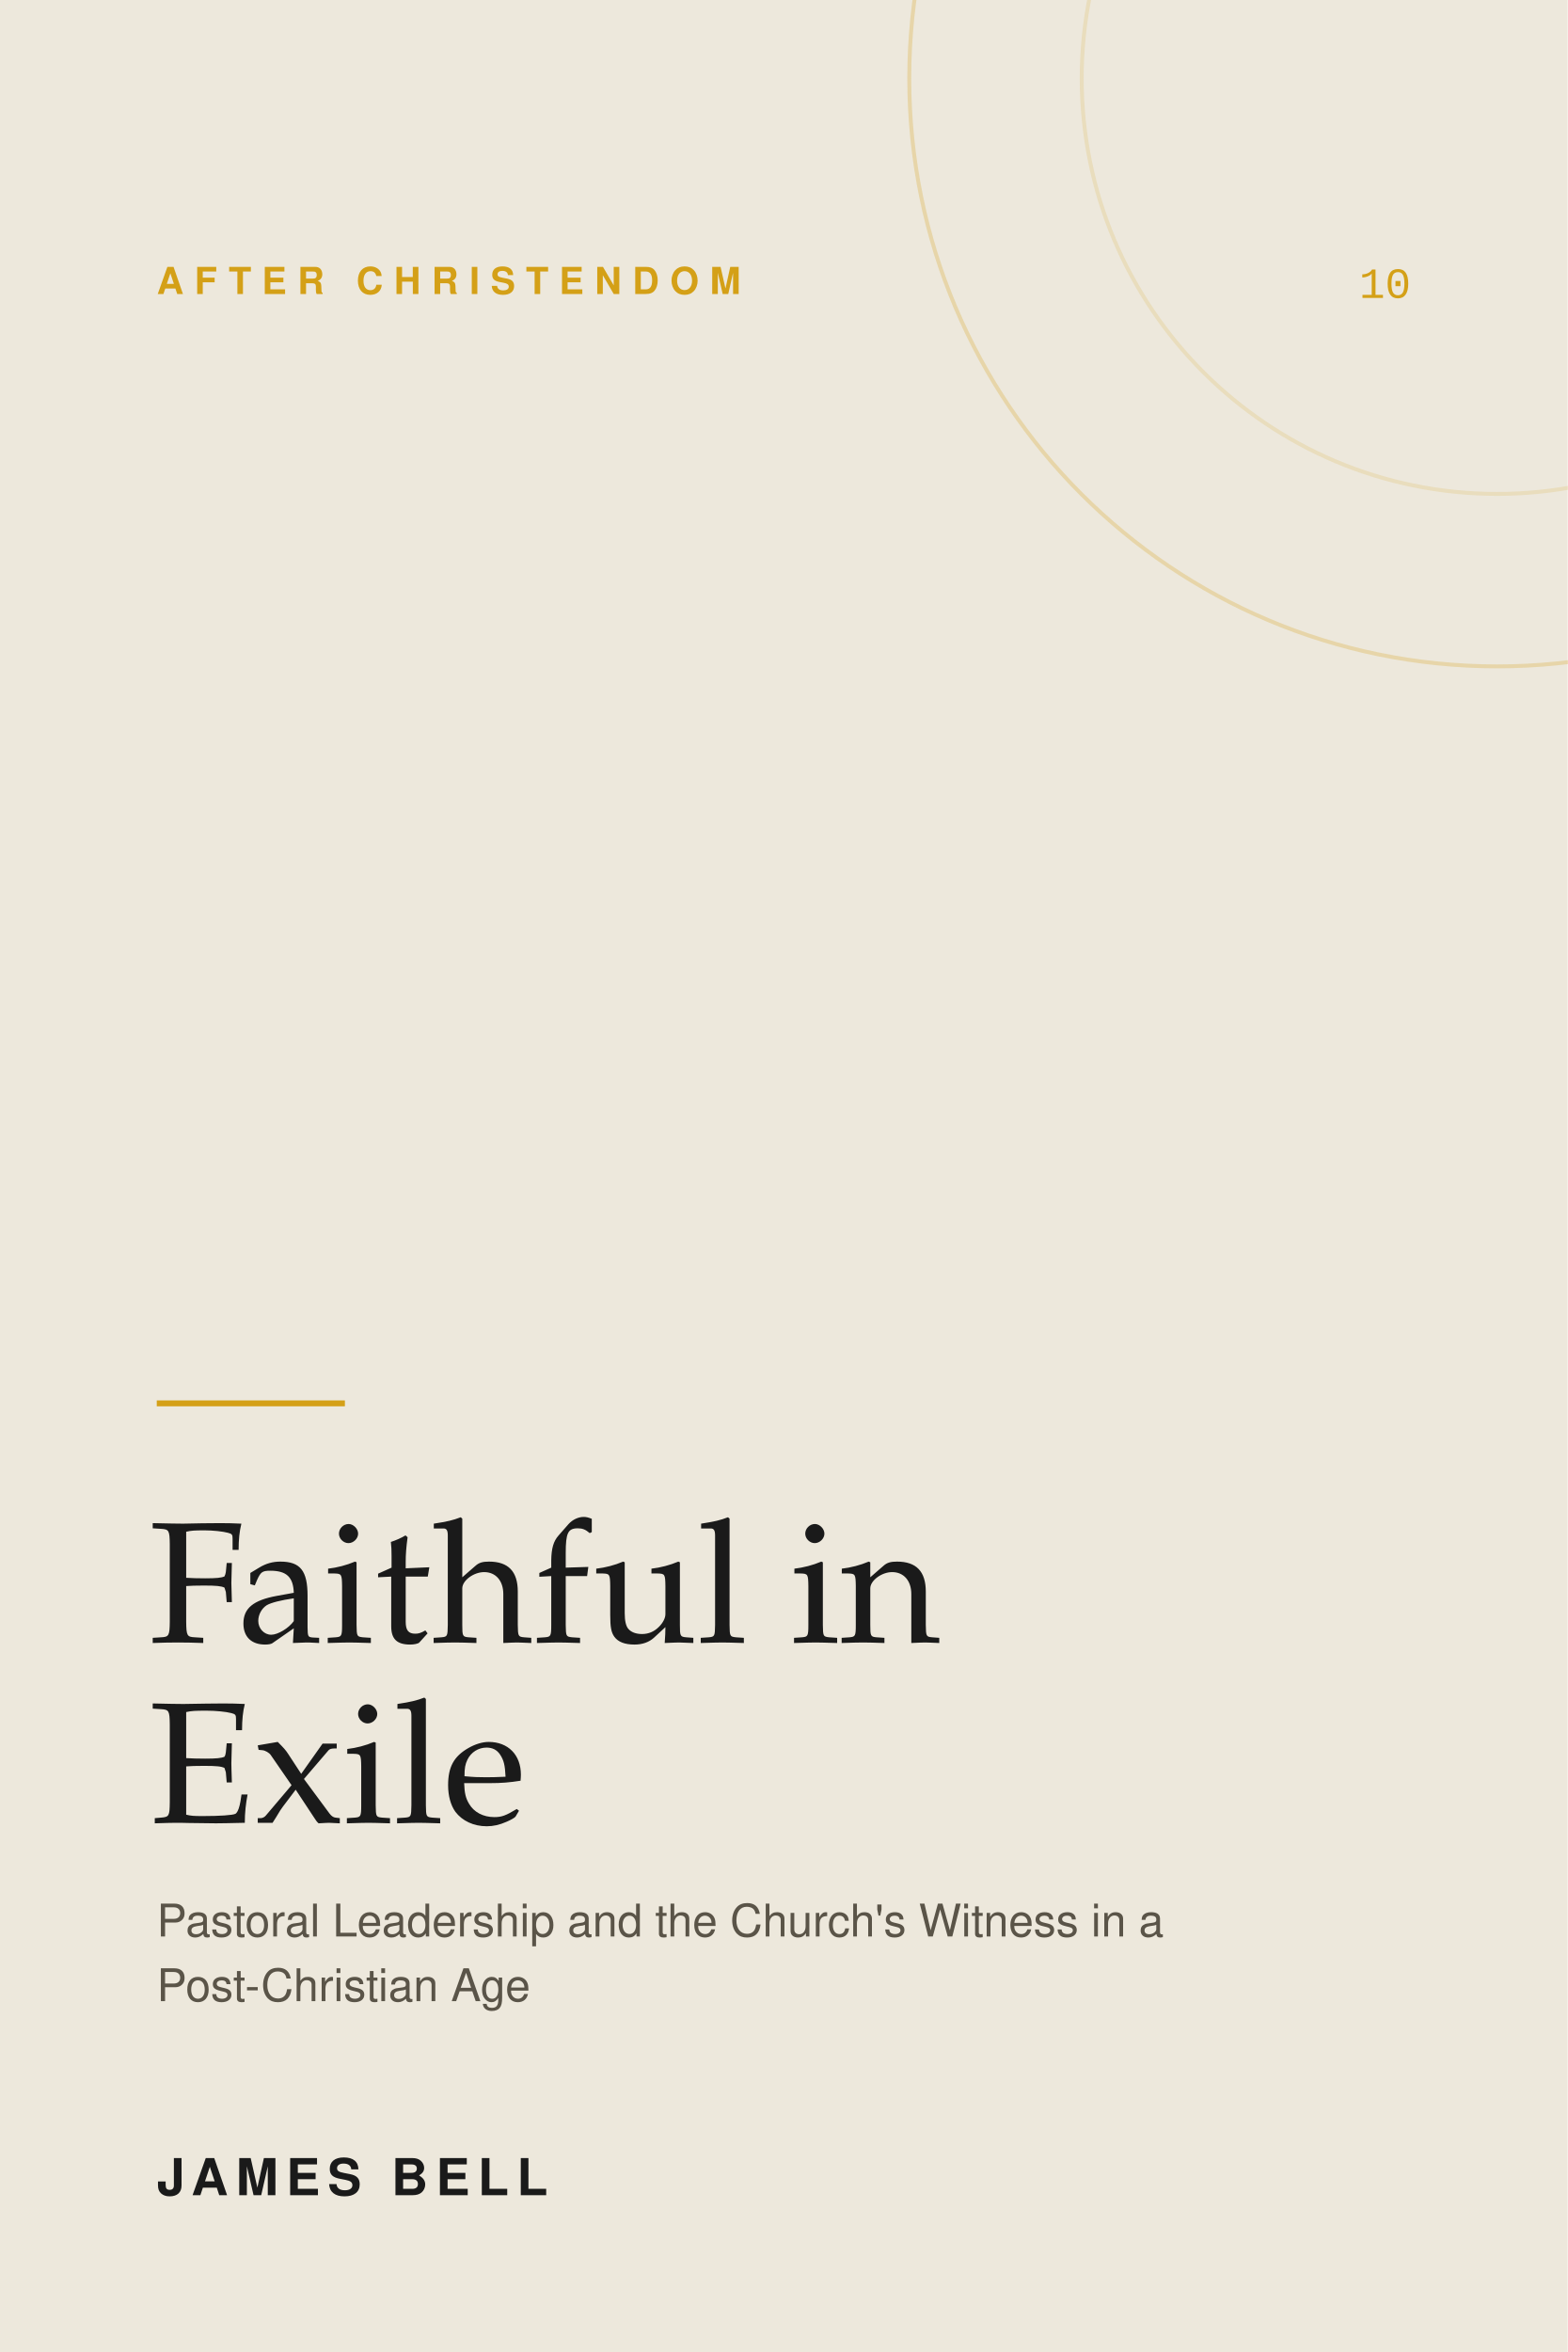
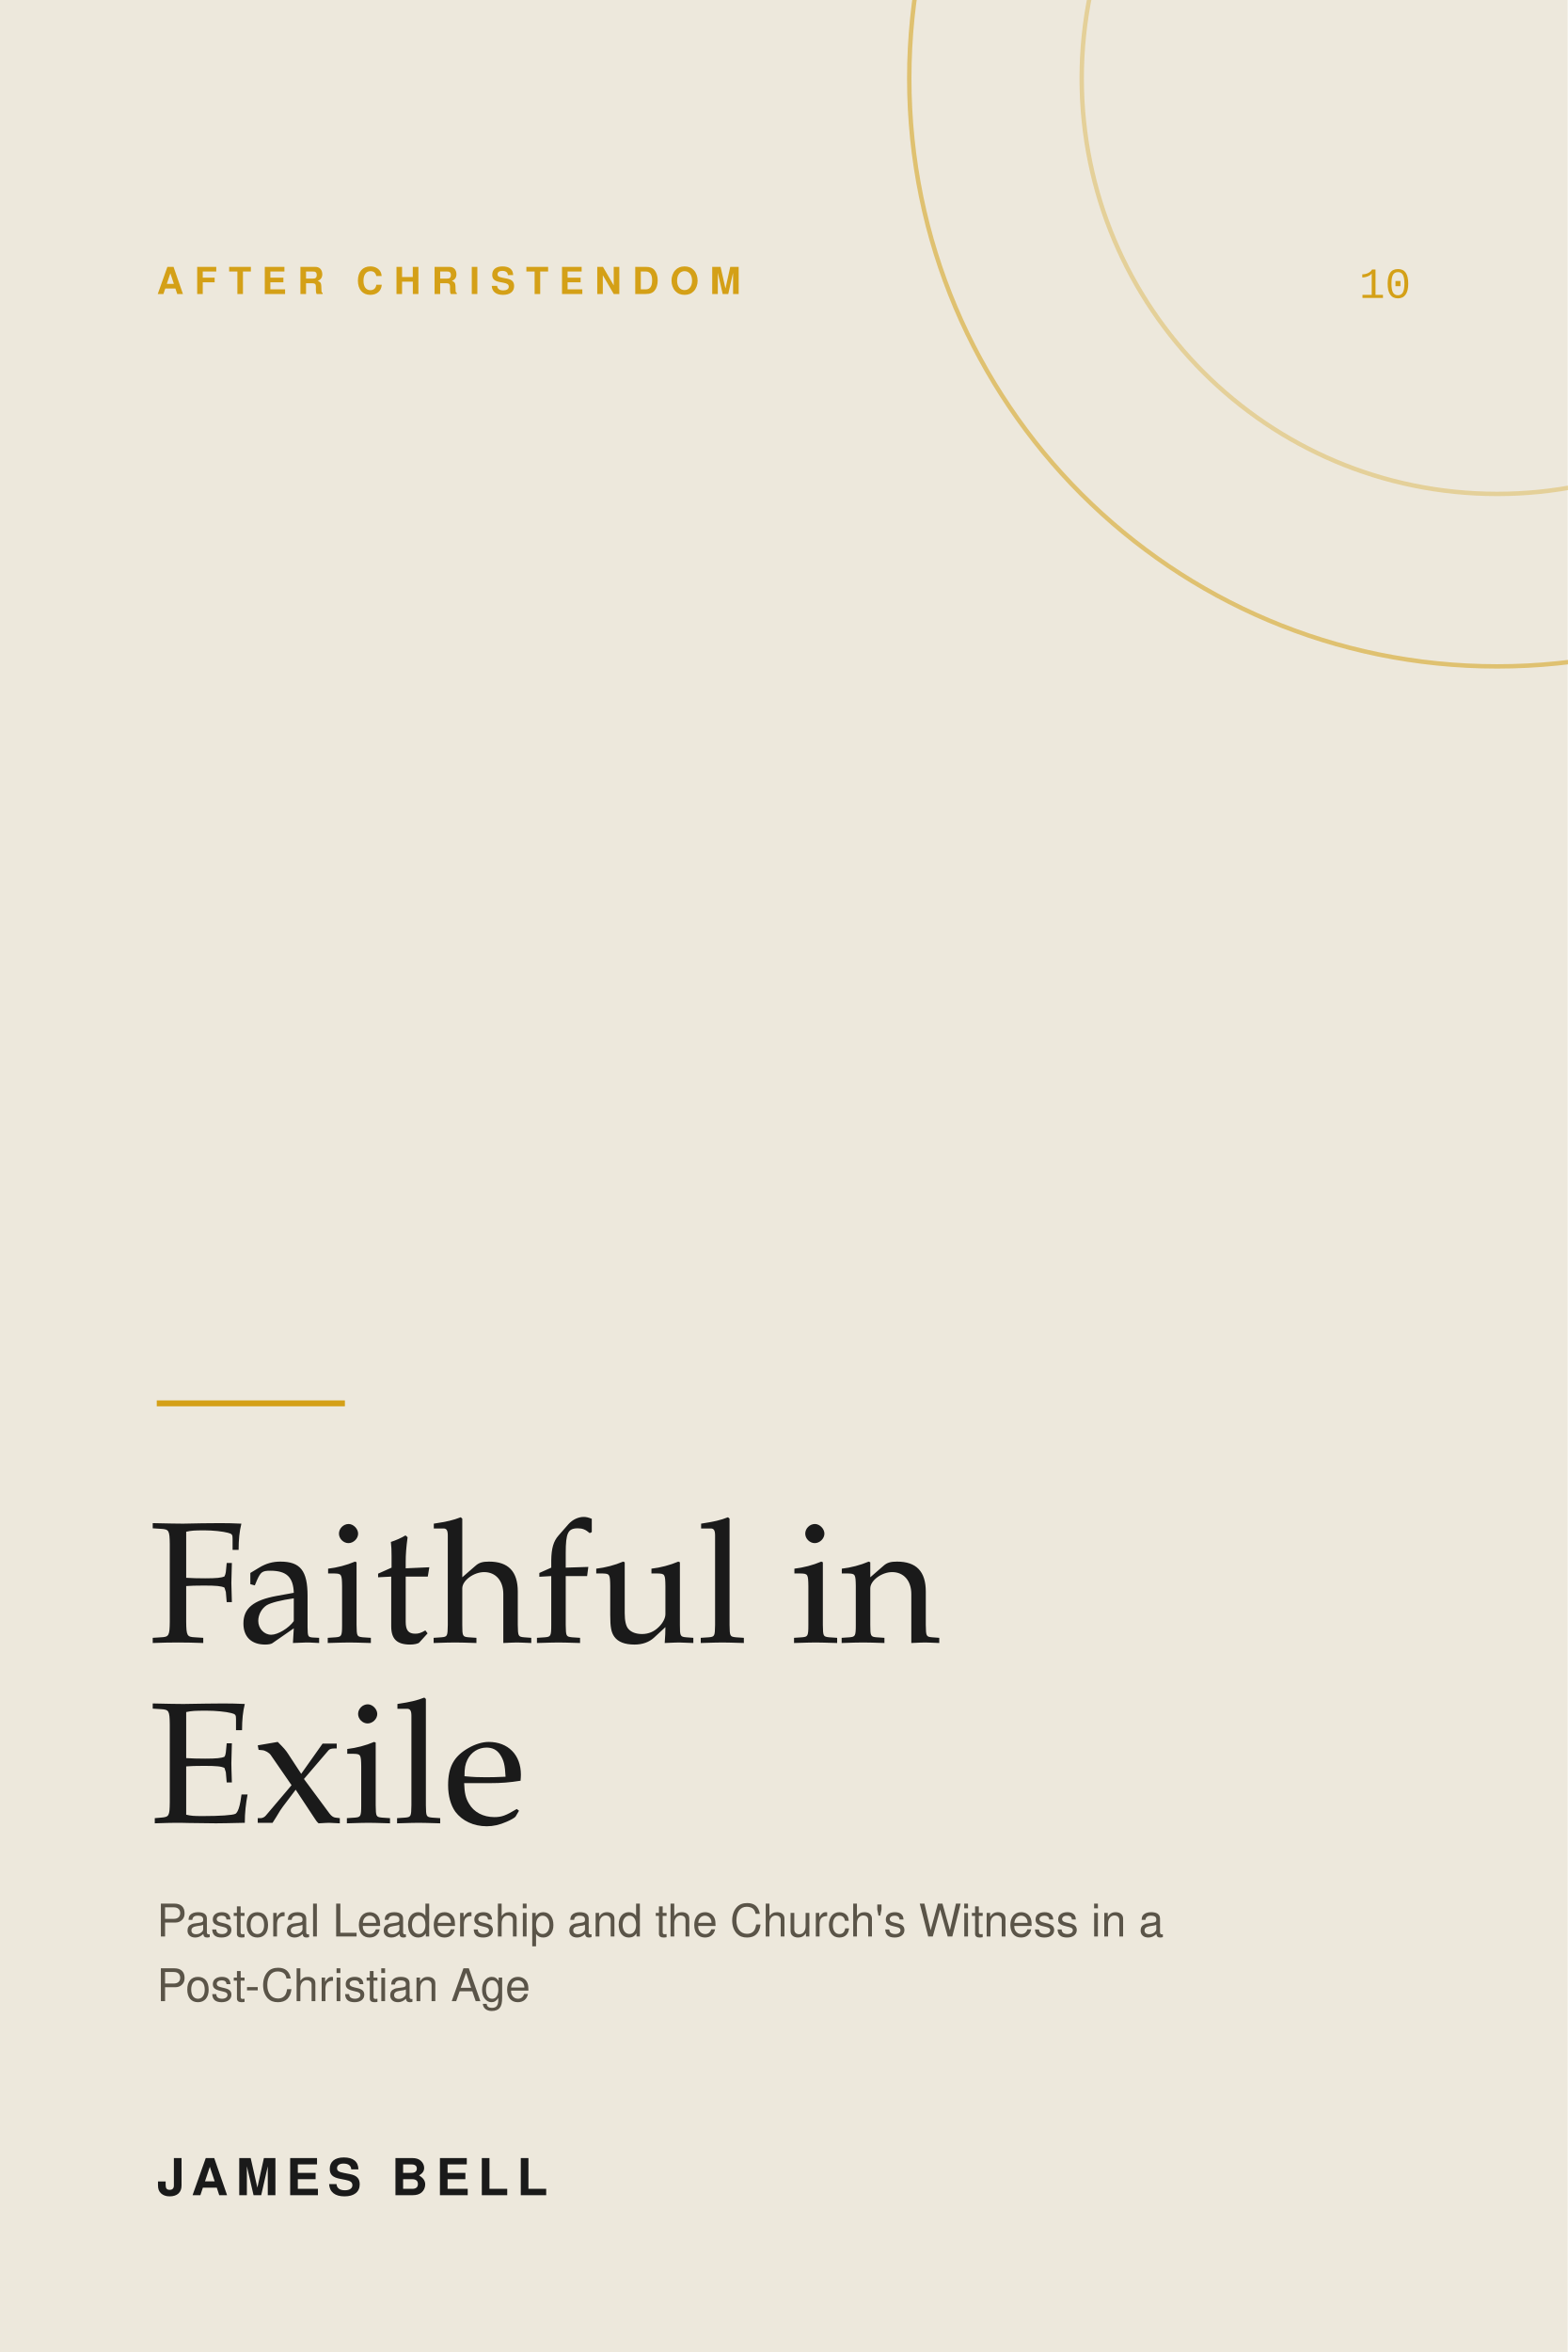
<svg xmlns="http://www.w3.org/2000/svg" width="800" height="1200" viewBox="0 0 800 1200" role="img" aria-label="Faithful in Exile by James Bell">
  <rect width="800" height="1200" fill="#EDE8DC" />
-   <circle cx="764" cy="40" r="300" fill="none" stroke="#D4A017" stroke-width="2" opacity="0.26" />
-   <circle cx="764" cy="40" r="212" fill="none" stroke="#D4A017" stroke-width="2" opacity="0.16" />
+   <circle cx="764" cy="40" r="300" fill="none" stroke="#D4A017" stroke-width="2.25" opacity="0.55" />
+   <circle cx="764" cy="40" r="212" fill="none" stroke="#D4A017" stroke-width="2.25" opacity="0.34" />
  <text x="80" y="150" font-family="Helvetica, Arial, sans-serif" font-size="19" letter-spacing="5.5" font-weight="700" fill="#D4A017">AFTER CHRISTENDOM</text>
  <text x="720" y="152" text-anchor="end" font-family="'JetBrains Mono', 'Courier New', monospace" font-size="22" fill="#D4A017">10</text>
  <line x1="80" y1="716" x2="176" y2="716" stroke="#D4A017" stroke-width="3" />
  <text x="76" y="838" font-family="Palatino, 'Palatino Linotype', Georgia, serif" font-size="88" fill="#1A1A1A">Faithful in</text>
  <text x="76" y="930" font-family="Palatino, 'Palatino Linotype', Georgia, serif" font-size="88" fill="#1A1A1A">Exile</text>
  <text x="80" y="988" font-family="Helvetica, Arial, sans-serif" font-size="23" fill="#5A5448">Pastoral Leadership and the Church's Witness in a</text>
  <text x="80" y="1021" font-family="Helvetica, Arial, sans-serif" font-size="23" fill="#5A5448">Post-Christian Age</text>
  <text x="80" y="1120" font-family="Helvetica, Arial, sans-serif" font-size="26" letter-spacing="4" font-weight="700" fill="#1A1A1A">JAMES BELL</text>
</svg>
